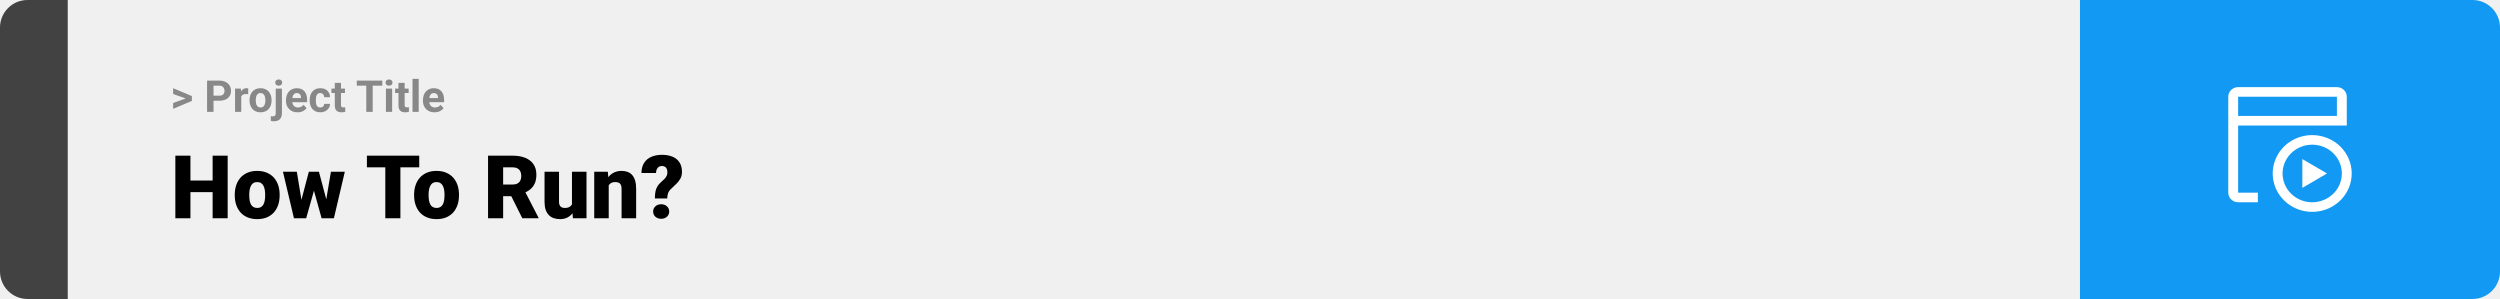
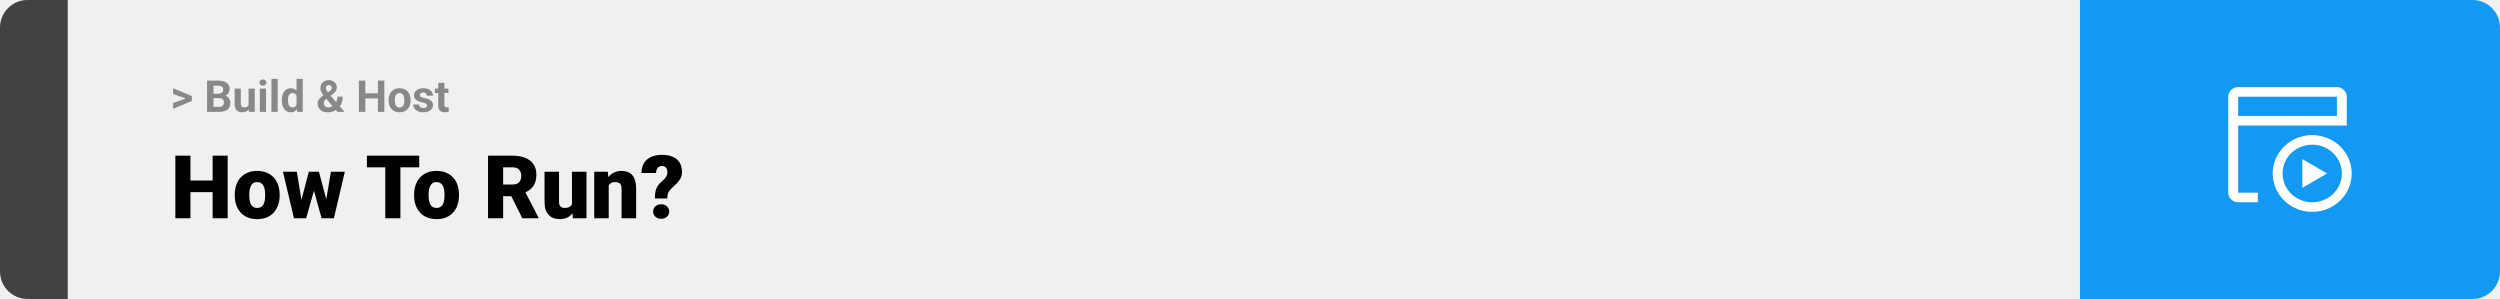
<svg xmlns="http://www.w3.org/2000/svg" width="1363" height="163" viewBox="0 0 1363 163" fill="none">
  <path d="M0 15C0 6.716 6.716 0 15 0H37V163H15C6.716 163 0 156.284 0 148V15Z" fill="#424242" />
  <rect width="1097" height="163" transform="translate(37)" fill="#F0F0F0" />
-   <path d="M101.906 53.922L94.394 51.238V48.086L104.602 52.375V54.637L101.906 53.922ZM94.394 56.172L101.918 53.43L104.602 52.785V55.035L94.394 59.324V56.172ZM119.543 54.918H115.195V52.176H119.543C120.215 52.176 120.762 52.066 121.184 51.848C121.605 51.621 121.914 51.309 122.109 50.91C122.305 50.512 122.402 50.062 122.402 49.562C122.402 49.055 122.305 48.582 122.109 48.145C121.914 47.707 121.605 47.355 121.184 47.09C120.762 46.824 120.215 46.691 119.543 46.691H116.414V61H112.898V43.938H119.543C120.879 43.938 122.023 44.18 122.977 44.664C123.938 45.141 124.672 45.801 125.18 46.645C125.688 47.488 125.941 48.453 125.941 49.539C125.941 50.641 125.688 51.594 125.18 52.398C124.672 53.203 123.938 53.824 122.977 54.262C122.023 54.699 120.879 54.918 119.543 54.918ZM131.531 51.086V61H128.156V48.32H131.332L131.531 51.086ZM135.352 48.238L135.293 51.367C135.129 51.344 134.93 51.324 134.695 51.309C134.469 51.285 134.262 51.273 134.074 51.273C133.598 51.273 133.184 51.336 132.832 51.461C132.488 51.578 132.199 51.754 131.965 51.988C131.738 52.223 131.566 52.508 131.449 52.844C131.34 53.18 131.277 53.562 131.262 53.992L130.582 53.781C130.582 52.961 130.664 52.207 130.828 51.52C130.992 50.824 131.23 50.219 131.543 49.703C131.863 49.188 132.254 48.789 132.715 48.508C133.176 48.227 133.703 48.086 134.297 48.086C134.484 48.086 134.676 48.102 134.871 48.133C135.066 48.156 135.227 48.191 135.352 48.238ZM136.055 54.789V54.543C136.055 53.613 136.188 52.758 136.453 51.977C136.719 51.188 137.105 50.504 137.613 49.926C138.121 49.348 138.746 48.898 139.488 48.578C140.23 48.25 141.082 48.086 142.043 48.086C143.004 48.086 143.859 48.25 144.609 48.578C145.359 48.898 145.988 49.348 146.496 49.926C147.012 50.504 147.402 51.188 147.668 51.977C147.934 52.758 148.066 53.613 148.066 54.543V54.789C148.066 55.711 147.934 56.566 147.668 57.355C147.402 58.137 147.012 58.82 146.496 59.406C145.988 59.984 145.363 60.434 144.621 60.754C143.879 61.074 143.027 61.234 142.066 61.234C141.105 61.234 140.25 61.074 139.5 60.754C138.758 60.434 138.129 59.984 137.613 59.406C137.105 58.82 136.719 58.137 136.453 57.355C136.188 56.566 136.055 55.711 136.055 54.789ZM139.43 54.543V54.789C139.43 55.32 139.477 55.816 139.57 56.277C139.664 56.738 139.812 57.145 140.016 57.496C140.227 57.84 140.5 58.109 140.836 58.305C141.172 58.5 141.582 58.598 142.066 58.598C142.535 58.598 142.938 58.5 143.273 58.305C143.609 58.109 143.879 57.84 144.082 57.496C144.285 57.145 144.434 56.738 144.527 56.277C144.629 55.816 144.68 55.32 144.68 54.789V54.543C144.68 54.027 144.629 53.543 144.527 53.09C144.434 52.629 144.281 52.223 144.07 51.871C143.867 51.512 143.598 51.23 143.262 51.027C142.926 50.824 142.52 50.723 142.043 50.723C141.566 50.723 141.16 50.824 140.824 51.027C140.496 51.23 140.227 51.512 140.016 51.871C139.812 52.223 139.664 52.629 139.57 53.09C139.477 53.543 139.43 54.027 139.43 54.543ZM150.328 48.32H153.715V61.762C153.715 62.699 153.543 63.492 153.199 64.141C152.855 64.789 152.359 65.281 151.711 65.617C151.062 65.953 150.277 66.121 149.355 66.121C149.066 66.121 148.785 66.106 148.512 66.074C148.23 66.043 147.941 65.992 147.645 65.922L147.656 63.332C147.844 63.363 148.027 63.387 148.207 63.402C148.379 63.426 148.555 63.438 148.734 63.438C149.086 63.438 149.379 63.379 149.613 63.262C149.848 63.145 150.023 62.961 150.141 62.711C150.266 62.469 150.328 62.152 150.328 61.762V48.32ZM150.059 45.016C150.059 44.523 150.23 44.117 150.574 43.797C150.926 43.477 151.387 43.316 151.957 43.316C152.535 43.316 152.996 43.477 153.34 43.797C153.684 44.117 153.855 44.523 153.855 45.016C153.855 45.508 153.684 45.914 153.34 46.234C152.996 46.555 152.535 46.715 151.957 46.715C151.387 46.715 150.926 46.555 150.574 46.234C150.23 45.914 150.059 45.508 150.059 45.016ZM162.234 61.234C161.25 61.234 160.367 61.078 159.586 60.766C158.805 60.445 158.141 60.004 157.594 59.441C157.055 58.879 156.641 58.227 156.352 57.484C156.062 56.734 155.918 55.938 155.918 55.094V54.625C155.918 53.664 156.055 52.785 156.328 51.988C156.602 51.191 156.992 50.5 157.5 49.914C158.016 49.328 158.641 48.879 159.375 48.566C160.109 48.246 160.938 48.086 161.859 48.086C162.758 48.086 163.555 48.234 164.25 48.531C164.945 48.828 165.527 49.25 165.996 49.797C166.473 50.344 166.832 51 167.074 51.766C167.316 52.523 167.438 53.367 167.438 54.297V55.703H157.359V53.453H164.121V53.195C164.121 52.727 164.035 52.309 163.863 51.941C163.699 51.566 163.449 51.27 163.113 51.051C162.777 50.832 162.348 50.723 161.824 50.723C161.379 50.723 160.996 50.82 160.676 51.016C160.355 51.211 160.094 51.484 159.891 51.836C159.695 52.188 159.547 52.602 159.445 53.078C159.352 53.547 159.305 54.062 159.305 54.625V55.094C159.305 55.602 159.375 56.07 159.516 56.5C159.664 56.93 159.871 57.301 160.137 57.613C160.41 57.926 160.738 58.168 161.121 58.34C161.512 58.512 161.953 58.598 162.445 58.598C163.055 58.598 163.621 58.48 164.145 58.246C164.676 58.004 165.133 57.641 165.516 57.156L167.156 58.938C166.891 59.32 166.527 59.688 166.066 60.039C165.613 60.391 165.066 60.68 164.426 60.906C163.785 61.125 163.055 61.234 162.234 61.234ZM174.598 58.598C175.012 58.598 175.379 58.52 175.699 58.363C176.02 58.199 176.27 57.973 176.449 57.684C176.637 57.387 176.734 57.039 176.742 56.641H179.918C179.91 57.531 179.672 58.324 179.203 59.02C178.734 59.707 178.105 60.25 177.316 60.648C176.527 61.039 175.645 61.234 174.668 61.234C173.684 61.234 172.824 61.07 172.09 60.742C171.363 60.414 170.758 59.961 170.273 59.383C169.789 58.797 169.426 58.117 169.184 57.344C168.941 56.562 168.82 55.727 168.82 54.836V54.496C168.82 53.598 168.941 52.762 169.184 51.988C169.426 51.207 169.789 50.527 170.273 49.949C170.758 49.363 171.363 48.906 172.09 48.578C172.816 48.25 173.668 48.086 174.645 48.086C175.684 48.086 176.594 48.285 177.375 48.684C178.164 49.082 178.781 49.652 179.227 50.395C179.68 51.129 179.91 52 179.918 53.008H176.742C176.734 52.586 176.645 52.203 176.473 51.859C176.309 51.516 176.066 51.242 175.746 51.039C175.434 50.828 175.047 50.723 174.586 50.723C174.094 50.723 173.691 50.828 173.379 51.039C173.066 51.242 172.824 51.523 172.652 51.883C172.48 52.234 172.359 52.637 172.289 53.09C172.227 53.535 172.195 54.004 172.195 54.496V54.836C172.195 55.328 172.227 55.801 172.289 56.254C172.352 56.707 172.469 57.109 172.641 57.461C172.82 57.812 173.066 58.09 173.379 58.293C173.691 58.496 174.098 58.598 174.598 58.598ZM188.086 48.32V50.711H180.703V48.32H188.086ZM182.531 45.191H185.906V57.18C185.906 57.547 185.953 57.828 186.047 58.023C186.148 58.219 186.297 58.355 186.492 58.434C186.688 58.504 186.934 58.539 187.23 58.539C187.441 58.539 187.629 58.531 187.793 58.516C187.965 58.492 188.109 58.469 188.227 58.445L188.238 60.93C187.949 61.023 187.637 61.098 187.301 61.152C186.965 61.207 186.594 61.234 186.188 61.234C185.445 61.234 184.797 61.113 184.242 60.871C183.695 60.621 183.273 60.223 182.977 59.676C182.68 59.129 182.531 58.41 182.531 57.52V45.191ZM203.191 43.938V61H199.688V43.938H203.191ZM208.441 43.938V46.691H194.52V43.938H208.441ZM213.797 48.32V61H210.41V48.32H213.797ZM210.199 45.016C210.199 44.523 210.371 44.117 210.715 43.797C211.059 43.477 211.52 43.316 212.098 43.316C212.668 43.316 213.125 43.477 213.469 43.797C213.82 44.117 213.996 44.523 213.996 45.016C213.996 45.508 213.82 45.914 213.469 46.234C213.125 46.555 212.668 46.715 212.098 46.715C211.52 46.715 211.059 46.555 210.715 46.234C210.371 45.914 210.199 45.508 210.199 45.016ZM222.797 48.32V50.711H215.414V48.32H222.797ZM217.242 45.191H220.617V57.18C220.617 57.547 220.664 57.828 220.758 58.023C220.859 58.219 221.008 58.355 221.203 58.434C221.398 58.504 221.645 58.539 221.941 58.539C222.152 58.539 222.34 58.531 222.504 58.516C222.676 58.492 222.82 58.469 222.938 58.445L222.949 60.93C222.66 61.023 222.348 61.098 222.012 61.152C221.676 61.207 221.305 61.234 220.898 61.234C220.156 61.234 219.508 61.113 218.953 60.871C218.406 60.621 217.984 60.223 217.688 59.676C217.391 59.129 217.242 58.41 217.242 57.52V45.191ZM228.281 43V61H224.895V43H228.281ZM236.906 61.234C235.922 61.234 235.039 61.078 234.258 60.766C233.477 60.445 232.812 60.004 232.266 59.441C231.727 58.879 231.312 58.227 231.023 57.484C230.734 56.734 230.59 55.938 230.59 55.094V54.625C230.59 53.664 230.727 52.785 231 51.988C231.273 51.191 231.664 50.5 232.172 49.914C232.688 49.328 233.312 48.879 234.047 48.566C234.781 48.246 235.609 48.086 236.531 48.086C237.43 48.086 238.227 48.234 238.922 48.531C239.617 48.828 240.199 49.25 240.668 49.797C241.145 50.344 241.504 51 241.746 51.766C241.988 52.523 242.109 53.367 242.109 54.297V55.703H232.031V53.453H238.793V53.195C238.793 52.727 238.707 52.309 238.535 51.941C238.371 51.566 238.121 51.27 237.785 51.051C237.449 50.832 237.02 50.723 236.496 50.723C236.051 50.723 235.668 50.82 235.348 51.016C235.027 51.211 234.766 51.484 234.562 51.836C234.367 52.188 234.219 52.602 234.117 53.078C234.023 53.547 233.977 54.062 233.977 54.625V55.094C233.977 55.602 234.047 56.07 234.188 56.5C234.336 56.93 234.543 57.301 234.809 57.613C235.082 57.926 235.41 58.168 235.793 58.34C236.184 58.512 236.625 58.598 237.117 58.598C237.727 58.598 238.293 58.48 238.816 58.246C239.348 58.004 239.805 57.641 240.188 57.156L241.828 58.938C241.562 59.32 241.199 59.688 240.738 60.039C240.285 60.391 239.738 60.68 239.098 60.906C238.457 61.125 237.727 61.234 236.906 61.234Z" fill="#888888" />
+   <path d="M101.906 53.922L94.394 51.238V48.086L104.602 52.375V54.637L101.906 53.922ZM94.394 56.172L101.918 53.43L104.602 52.785V55.035L94.394 59.324V56.172ZM119.578 53.512H115.195L115.172 51.098H118.852C119.5 51.098 120.031 51.016 120.445 50.852C120.859 50.68 121.168 50.434 121.371 50.113C121.582 49.785 121.688 49.387 121.688 48.918C121.688 48.387 121.586 47.957 121.383 47.629C121.188 47.301 120.879 47.062 120.457 46.914C120.043 46.766 119.508 46.691 118.852 46.691H116.414V61H112.898V43.938H118.852C119.844 43.938 120.73 44.031 121.512 44.219C122.301 44.406 122.969 44.691 123.516 45.074C124.062 45.457 124.48 45.941 124.77 46.527C125.059 47.105 125.203 47.793 125.203 48.59C125.203 49.293 125.043 49.941 124.723 50.535C124.41 51.129 123.914 51.613 123.234 51.988C122.562 52.363 121.684 52.57 120.598 52.609L119.578 53.512ZM119.426 61H114.234L115.605 58.258H119.426C120.043 58.258 120.547 58.16 120.938 57.965C121.328 57.762 121.617 57.488 121.805 57.145C121.992 56.801 122.086 56.406 122.086 55.961C122.086 55.461 122 55.027 121.828 54.66C121.664 54.293 121.398 54.012 121.031 53.816C120.664 53.613 120.18 53.512 119.578 53.512H116.191L116.215 51.098H120.434L121.242 52.047C122.281 52.031 123.117 52.215 123.75 52.598C124.391 52.973 124.855 53.461 125.145 54.062C125.441 54.664 125.59 55.309 125.59 55.996C125.59 57.09 125.352 58.012 124.875 58.762C124.398 59.504 123.699 60.062 122.777 60.438C121.863 60.812 120.746 61 119.426 61ZM135.516 57.965V48.32H138.891V61H135.715L135.516 57.965ZM135.891 55.363L136.887 55.34C136.887 56.184 136.789 56.969 136.594 57.695C136.398 58.414 136.105 59.039 135.715 59.57C135.324 60.094 134.832 60.504 134.238 60.801C133.645 61.09 132.945 61.234 132.141 61.234C131.523 61.234 130.953 61.148 130.43 60.977C129.914 60.797 129.469 60.52 129.094 60.145C128.727 59.762 128.438 59.273 128.227 58.68C128.023 58.078 127.922 57.355 127.922 56.512V48.32H131.297V56.535C131.297 56.91 131.34 57.227 131.426 57.484C131.52 57.742 131.648 57.953 131.812 58.117C131.977 58.281 132.168 58.398 132.387 58.469C132.613 58.539 132.863 58.574 133.137 58.574C133.832 58.574 134.379 58.434 134.777 58.152C135.184 57.871 135.469 57.488 135.633 57.004C135.805 56.512 135.891 55.965 135.891 55.363ZM145.031 48.32V61H141.645V48.32H145.031ZM141.434 45.016C141.434 44.523 141.605 44.117 141.949 43.797C142.293 43.477 142.754 43.316 143.332 43.316C143.902 43.316 144.359 43.477 144.703 43.797C145.055 44.117 145.23 44.523 145.23 45.016C145.23 45.508 145.055 45.914 144.703 46.234C144.359 46.555 143.902 46.715 143.332 46.715C142.754 46.715 142.293 46.555 141.949 46.234C141.605 45.914 141.434 45.508 141.434 45.016ZM151.383 43V61H147.996V43H151.383ZM161.66 58.234V43H165.059V61H162L161.66 58.234ZM153.645 54.812V54.566C153.645 53.598 153.754 52.719 153.973 51.93C154.191 51.133 154.512 50.449 154.934 49.879C155.355 49.309 155.875 48.867 156.492 48.555C157.109 48.242 157.812 48.086 158.602 48.086C159.344 48.086 159.992 48.242 160.547 48.555C161.109 48.867 161.586 49.312 161.977 49.891C162.375 50.461 162.695 51.137 162.938 51.918C163.18 52.691 163.355 53.539 163.465 54.461V55C163.355 55.883 163.18 56.703 162.938 57.461C162.695 58.219 162.375 58.883 161.977 59.453C161.586 60.016 161.109 60.453 160.547 60.766C159.984 61.078 159.328 61.234 158.578 61.234C157.789 61.234 157.086 61.074 156.469 60.754C155.859 60.434 155.344 59.984 154.922 59.406C154.508 58.828 154.191 58.148 153.973 57.367C153.754 56.586 153.645 55.734 153.645 54.812ZM157.02 54.566V54.812C157.02 55.336 157.059 55.824 157.137 56.277C157.223 56.73 157.359 57.133 157.547 57.484C157.742 57.828 157.992 58.098 158.297 58.293C158.609 58.48 158.988 58.574 159.434 58.574C160.012 58.574 160.488 58.445 160.863 58.188C161.238 57.922 161.523 57.559 161.719 57.098C161.922 56.637 162.039 56.105 162.07 55.504V53.969C162.047 53.477 161.977 53.035 161.859 52.645C161.75 52.246 161.586 51.906 161.367 51.625C161.156 51.344 160.891 51.125 160.57 50.969C160.258 50.812 159.887 50.734 159.457 50.734C159.02 50.734 158.645 50.836 158.332 51.039C158.02 51.234 157.766 51.504 157.57 51.848C157.383 52.191 157.242 52.598 157.148 53.066C157.062 53.527 157.02 54.027 157.02 54.566ZM176.355 51.871L179.637 49.75C180.121 49.43 180.445 49.121 180.609 48.824C180.773 48.527 180.855 48.195 180.855 47.828C180.855 47.461 180.719 47.121 180.445 46.809C180.172 46.488 179.789 46.328 179.297 46.328C178.945 46.328 178.648 46.41 178.406 46.574C178.164 46.73 177.98 46.941 177.855 47.207C177.738 47.473 177.68 47.77 177.68 48.098C177.68 48.449 177.773 48.809 177.961 49.176C178.148 49.535 178.402 49.918 178.723 50.324C179.043 50.723 179.398 51.156 179.789 51.625L187.84 61H184.008L177.445 53.406C176.891 52.719 176.406 52.09 175.992 51.52C175.578 50.941 175.254 50.379 175.02 49.832C174.785 49.285 174.668 48.723 174.668 48.145C174.668 47.254 174.859 46.477 175.242 45.812C175.625 45.141 176.164 44.621 176.859 44.254C177.555 43.879 178.371 43.691 179.309 43.691C180.191 43.691 180.957 43.875 181.605 44.242C182.254 44.602 182.754 45.078 183.105 45.672C183.465 46.266 183.645 46.918 183.645 47.629C183.645 48.16 183.547 48.652 183.352 49.105C183.156 49.551 182.887 49.965 182.543 50.348C182.199 50.723 181.805 51.07 181.359 51.391L177.621 54.051C177.332 54.316 177.113 54.578 176.965 54.836C176.816 55.094 176.715 55.34 176.66 55.574C176.605 55.801 176.578 56.02 176.578 56.23C176.578 56.684 176.676 57.09 176.871 57.449C177.066 57.809 177.34 58.09 177.691 58.293C178.043 58.496 178.453 58.598 178.922 58.598C179.562 58.598 180.184 58.457 180.785 58.176C181.387 57.895 181.926 57.492 182.402 56.969C182.879 56.438 183.258 55.809 183.539 55.082C183.82 54.355 183.961 53.555 183.961 52.68H186.82C186.82 53.555 186.734 54.387 186.562 55.176C186.391 55.957 186.113 56.684 185.73 57.355C185.348 58.02 184.84 58.609 184.207 59.125C184.16 59.164 184.094 59.223 184.008 59.301C183.93 59.371 183.863 59.426 183.809 59.465C183.059 60.066 182.277 60.516 181.465 60.812C180.652 61.102 179.746 61.246 178.746 61.246C177.605 61.246 176.617 61.039 175.781 60.625C174.953 60.211 174.312 59.641 173.859 58.914C173.414 58.188 173.191 57.355 173.191 56.418C173.191 55.73 173.324 55.133 173.59 54.625C173.863 54.109 174.238 53.633 174.715 53.195C175.191 52.758 175.738 52.316 176.355 51.871ZM207.035 50.887V53.629H198.129V50.887H207.035ZM199.172 43.938V61H195.656V43.938H199.172ZM209.543 43.938V61H206.039V43.938H209.543ZM211.852 54.789V54.543C211.852 53.613 211.984 52.758 212.25 51.977C212.516 51.188 212.902 50.504 213.41 49.926C213.918 49.348 214.543 48.898 215.285 48.578C216.027 48.25 216.879 48.086 217.84 48.086C218.801 48.086 219.656 48.25 220.406 48.578C221.156 48.898 221.785 49.348 222.293 49.926C222.809 50.504 223.199 51.188 223.465 51.977C223.73 52.758 223.863 53.613 223.863 54.543V54.789C223.863 55.711 223.73 56.566 223.465 57.355C223.199 58.137 222.809 58.82 222.293 59.406C221.785 59.984 221.16 60.434 220.418 60.754C219.676 61.074 218.824 61.234 217.863 61.234C216.902 61.234 216.047 61.074 215.297 60.754C214.555 60.434 213.926 59.984 213.41 59.406C212.902 58.82 212.516 58.137 212.25 57.355C211.984 56.566 211.852 55.711 211.852 54.789ZM215.227 54.543V54.789C215.227 55.32 215.273 55.816 215.367 56.277C215.461 56.738 215.609 57.145 215.812 57.496C216.023 57.84 216.297 58.109 216.633 58.305C216.969 58.5 217.379 58.598 217.863 58.598C218.332 58.598 218.734 58.5 219.07 58.305C219.406 58.109 219.676 57.84 219.879 57.496C220.082 57.145 220.23 56.738 220.324 56.277C220.426 55.816 220.477 55.32 220.477 54.789V54.543C220.477 54.027 220.426 53.543 220.324 53.09C220.23 52.629 220.078 52.223 219.867 51.871C219.664 51.512 219.395 51.23 219.059 51.027C218.723 50.824 218.316 50.723 217.84 50.723C217.363 50.723 216.957 50.824 216.621 51.027C216.293 51.23 216.023 51.512 215.812 51.871C215.609 52.223 215.461 52.629 215.367 53.09C215.273 53.543 215.227 54.027 215.227 54.543ZM232.793 57.496C232.793 57.254 232.723 57.035 232.582 56.84C232.441 56.645 232.18 56.465 231.797 56.301C231.422 56.129 230.879 55.973 230.168 55.832C229.527 55.691 228.93 55.516 228.375 55.305C227.828 55.086 227.352 54.824 226.945 54.52C226.547 54.215 226.234 53.855 226.008 53.441C225.781 53.02 225.668 52.539 225.668 52C225.668 51.469 225.781 50.969 226.008 50.5C226.242 50.031 226.574 49.617 227.004 49.258C227.441 48.891 227.973 48.605 228.598 48.402C229.23 48.191 229.941 48.086 230.73 48.086C231.832 48.086 232.777 48.262 233.566 48.613C234.363 48.965 234.973 49.449 235.395 50.066C235.824 50.676 236.039 51.371 236.039 52.152H232.664C232.664 51.824 232.594 51.531 232.453 51.273C232.32 51.008 232.109 50.801 231.82 50.652C231.539 50.496 231.172 50.418 230.719 50.418C230.344 50.418 230.02 50.484 229.746 50.617C229.473 50.742 229.262 50.914 229.113 51.133C228.973 51.344 228.902 51.578 228.902 51.836C228.902 52.031 228.941 52.207 229.02 52.363C229.105 52.512 229.242 52.648 229.43 52.773C229.617 52.898 229.859 53.016 230.156 53.125C230.461 53.227 230.836 53.32 231.281 53.406C232.195 53.594 233.012 53.84 233.73 54.145C234.449 54.441 235.02 54.848 235.441 55.363C235.863 55.871 236.074 56.539 236.074 57.367C236.074 57.93 235.949 58.445 235.699 58.914C235.449 59.383 235.09 59.793 234.621 60.145C234.152 60.488 233.59 60.758 232.934 60.953C232.285 61.141 231.555 61.234 230.742 61.234C229.562 61.234 228.562 61.023 227.742 60.602C226.93 60.18 226.312 59.645 225.891 58.996C225.477 58.34 225.27 57.668 225.27 56.98H228.469C228.484 57.441 228.602 57.812 228.82 58.094C229.047 58.375 229.332 58.578 229.676 58.703C230.027 58.828 230.406 58.891 230.812 58.891C231.25 58.891 231.613 58.832 231.902 58.715C232.191 58.59 232.41 58.426 232.559 58.223C232.715 58.012 232.793 57.77 232.793 57.496ZM244.477 48.32V50.711H237.094V48.32H244.477ZM238.922 45.191H242.297V57.18C242.297 57.547 242.344 57.828 242.438 58.023C242.539 58.219 242.688 58.355 242.883 58.434C243.078 58.504 243.324 58.539 243.621 58.539C243.832 58.539 244.02 58.531 244.184 58.516C244.355 58.492 244.5 58.469 244.617 58.445L244.629 60.93C244.34 61.023 244.027 61.098 243.691 61.152C243.355 61.207 242.984 61.234 242.578 61.234C241.836 61.234 241.188 61.113 240.633 60.871C240.086 60.621 239.664 60.223 239.367 59.676C239.07 59.129 238.922 58.41 238.922 57.52V45.191Z" fill="#888888" />
  <path d="M118.594 98.422V104.75H101.086V98.422H118.594ZM103.828 84.875V119H95.602V84.875H103.828ZM124.125 84.875V119H115.922V84.875H124.125ZM127.992 106.578V106.086C127.992 104.227 128.258 102.516 128.789 100.953C129.32 99.375 130.102 98.008 131.133 96.852C132.164 95.695 133.438 94.797 134.953 94.156C136.469 93.5 138.219 93.172 140.203 93.172C142.203 93.172 143.961 93.5 145.477 94.156C147.008 94.797 148.289 95.695 149.32 96.852C150.352 98.008 151.133 99.375 151.664 100.953C152.195 102.516 152.461 104.227 152.461 106.086V106.578C152.461 108.422 152.195 110.133 151.664 111.711C151.133 113.273 150.352 114.641 149.32 115.812C148.289 116.969 147.016 117.867 145.5 118.508C143.984 119.148 142.234 119.469 140.25 119.469C138.266 119.469 136.508 119.148 134.977 118.508C133.445 117.867 132.164 116.969 131.133 115.812C130.102 114.641 129.32 113.273 128.789 111.711C128.258 110.133 127.992 108.422 127.992 106.578ZM135.891 106.086V106.578C135.891 107.531 135.961 108.422 136.102 109.25C136.242 110.078 136.477 110.805 136.805 111.43C137.133 112.039 137.578 112.516 138.141 112.859C138.703 113.203 139.406 113.375 140.25 113.375C141.078 113.375 141.766 113.203 142.312 112.859C142.875 112.516 143.32 112.039 143.648 111.43C143.977 110.805 144.211 110.078 144.352 109.25C144.492 108.422 144.562 107.531 144.562 106.578V106.086C144.562 105.164 144.492 104.297 144.352 103.484C144.211 102.656 143.977 101.93 143.648 101.305C143.32 100.664 142.875 100.164 142.312 99.805C141.75 99.445 141.047 99.266 140.203 99.266C139.375 99.266 138.68 99.445 138.117 99.805C137.57 100.164 137.133 100.664 136.805 101.305C136.477 101.93 136.242 102.656 136.102 103.484C135.961 104.297 135.891 105.164 135.891 106.086ZM163.688 111.453L168.375 93.641H173.32L171.562 102.57L166.922 119H162.961L163.688 111.453ZM161.836 93.641L164.742 111.312L165.07 119H160.266L154.266 93.641H161.836ZM177.492 110.938L180.422 93.641H187.992L182.039 119H177.234L177.492 110.938ZM173.883 93.641L178.617 111.406L179.344 119H175.336L170.789 102.617L169.102 93.641H173.883ZM218.297 84.875V119H210.07V84.875H218.297ZM228.562 84.875V91.227H200.039V84.875H228.562ZM225.773 106.578V106.086C225.773 104.227 226.039 102.516 226.57 100.953C227.102 99.375 227.883 98.008 228.914 96.852C229.945 95.695 231.219 94.797 232.734 94.156C234.25 93.5 236 93.172 237.984 93.172C239.984 93.172 241.742 93.5 243.258 94.156C244.789 94.797 246.07 95.695 247.102 96.852C248.133 98.008 248.914 99.375 249.445 100.953C249.977 102.516 250.242 104.227 250.242 106.086V106.578C250.242 108.422 249.977 110.133 249.445 111.711C248.914 113.273 248.133 114.641 247.102 115.812C246.07 116.969 244.797 117.867 243.281 118.508C241.766 119.148 240.016 119.469 238.031 119.469C236.047 119.469 234.289 119.148 232.758 118.508C231.227 117.867 229.945 116.969 228.914 115.812C227.883 114.641 227.102 113.273 226.57 111.711C226.039 110.133 225.773 108.422 225.773 106.578ZM233.672 106.086V106.578C233.672 107.531 233.742 108.422 233.883 109.25C234.023 110.078 234.258 110.805 234.586 111.43C234.914 112.039 235.359 112.516 235.922 112.859C236.484 113.203 237.188 113.375 238.031 113.375C238.859 113.375 239.547 113.203 240.094 112.859C240.656 112.516 241.102 112.039 241.43 111.43C241.758 110.805 241.992 110.078 242.133 109.25C242.273 108.422 242.344 107.531 242.344 106.578V106.086C242.344 105.164 242.273 104.297 242.133 103.484C241.992 102.656 241.758 101.93 241.43 101.305C241.102 100.664 240.656 100.164 240.094 99.805C239.531 99.445 238.828 99.266 237.984 99.266C237.156 99.266 236.461 99.445 235.898 99.805C235.352 100.164 234.914 100.664 234.586 101.305C234.258 101.93 234.023 102.656 233.883 103.484C233.742 104.297 233.672 105.164 233.672 106.086ZM266.086 84.875H279.516C282.141 84.875 284.422 85.266 286.359 86.047C288.297 86.828 289.789 87.984 290.836 89.516C291.898 91.047 292.43 92.938 292.43 95.188C292.43 97.141 292.125 98.773 291.516 100.086C290.906 101.398 290.055 102.484 288.961 103.344C287.883 104.188 286.625 104.883 285.188 105.43L282.492 106.953H271.219L271.172 100.602H279.516C280.562 100.602 281.43 100.414 282.117 100.039C282.805 99.664 283.32 99.133 283.664 98.445C284.023 97.742 284.203 96.906 284.203 95.938C284.203 94.953 284.023 94.109 283.664 93.406C283.305 92.703 282.773 92.164 282.07 91.789C281.383 91.414 280.531 91.227 279.516 91.227H274.312V119H266.086V84.875ZM284.766 119L277.219 103.906L285.938 103.859L293.578 118.648V119H284.766ZM311.836 112.836V93.641H319.758V119H312.352L311.836 112.836ZM312.586 107.68L314.648 107.633C314.648 109.336 314.445 110.914 314.039 112.367C313.633 113.805 313.031 115.055 312.234 116.117C311.453 117.18 310.484 118.008 309.328 118.602C308.188 119.18 306.867 119.469 305.367 119.469C304.117 119.469 302.969 119.297 301.922 118.953C300.891 118.594 300 118.039 299.25 117.289C298.5 116.523 297.914 115.547 297.492 114.359C297.086 113.156 296.883 111.719 296.883 110.047V93.641H304.781V110.094C304.781 110.656 304.852 111.141 304.992 111.547C305.133 111.953 305.336 112.297 305.602 112.578C305.867 112.844 306.195 113.047 306.586 113.188C306.992 113.312 307.453 113.375 307.969 113.375C309.156 113.375 310.086 113.125 310.758 112.625C311.43 112.125 311.898 111.445 312.164 110.586C312.445 109.727 312.586 108.758 312.586 107.68ZM331.875 99.055V119H323.977V93.641H331.383L331.875 99.055ZM330.938 105.453L329.086 105.5C329.086 103.562 329.32 101.836 329.789 100.32C330.258 98.789 330.922 97.492 331.781 96.43C332.641 95.367 333.664 94.562 334.852 94.016C336.055 93.453 337.391 93.172 338.859 93.172C340.031 93.172 341.102 93.344 342.07 93.688C343.055 94.031 343.898 94.586 344.602 95.352C345.32 96.117 345.867 97.133 346.242 98.398C346.633 99.648 346.828 101.195 346.828 103.039V119H338.883V103.016C338.883 102 338.742 101.227 338.461 100.695C338.18 100.148 337.773 99.773 337.242 99.57C336.711 99.367 336.062 99.266 335.297 99.266C334.484 99.266 333.797 99.422 333.234 99.734C332.672 100.047 332.219 100.484 331.875 101.047C331.547 101.594 331.305 102.242 331.148 102.992C331.008 103.742 330.938 104.562 330.938 105.453ZM363.773 108.195H357.047C357.047 106.82 357.141 105.609 357.328 104.562C357.531 103.5 357.875 102.547 358.359 101.703C358.844 100.859 359.5 100.078 360.328 99.359C361.062 98.75 361.695 98.164 362.227 97.602C362.758 97.039 363.164 96.469 363.445 95.891C363.727 95.312 363.867 94.695 363.867 94.039C363.867 93.227 363.75 92.562 363.516 92.047C363.297 91.531 362.961 91.148 362.508 90.898C362.07 90.633 361.516 90.5 360.844 90.5C360.297 90.5 359.781 90.633 359.297 90.898C358.828 91.164 358.445 91.578 358.148 92.141C357.852 92.688 357.688 93.414 357.656 94.32H349.711C349.758 91.992 350.273 90.102 351.258 88.648C352.258 87.18 353.586 86.109 355.242 85.438C356.914 84.75 358.781 84.406 360.844 84.406C363.125 84.406 365.086 84.758 366.727 85.461C368.367 86.164 369.625 87.211 370.5 88.602C371.375 89.977 371.812 91.672 371.812 93.688C371.812 95.031 371.555 96.203 371.039 97.203C370.539 98.188 369.859 99.109 369 99.969C368.156 100.812 367.211 101.719 366.164 102.688C365.258 103.484 364.641 104.297 364.312 105.125C363.984 105.938 363.805 106.961 363.773 108.195ZM356.086 115.32C356.086 114.195 356.492 113.258 357.305 112.508C358.117 111.742 359.172 111.359 360.469 111.359C361.766 111.359 362.82 111.742 363.633 112.508C364.445 113.258 364.852 114.195 364.852 115.32C364.852 116.445 364.445 117.391 363.633 118.156C362.82 118.906 361.766 119.281 360.469 119.281C359.172 119.281 358.117 118.906 357.305 118.156C356.492 117.391 356.086 116.445 356.086 115.32Z" fill="black" />
  <path d="M1134 0H1348C1356.28 0 1363 6.716 1363 15V148C1363 156.284 1356.28 163 1348 163H1134V0Z" fill="#1299F3" />
  <path d="M1260.62 78.885C1263.81 78.885 1266.93 79.805 1269.59 81.529C1272.25 83.254 1274.32 85.704 1275.54 88.572C1276.76 91.439 1277.08 94.594 1276.46 97.638C1275.84 100.682 1274.3 103.478 1272.04 105.673C1269.78 107.868 1266.9 109.362 1263.77 109.968C1260.63 110.573 1257.39 110.262 1254.43 109.075C1251.48 107.887 1248.96 105.876 1247.18 103.295C1245.41 100.714 1244.46 97.681 1244.46 94.577C1244.46 90.415 1246.16 86.424 1249.19 83.481C1252.22 80.538 1256.33 78.885 1260.62 78.885ZM1260.62 73.654C1256.36 73.654 1252.19 74.881 1248.65 77.18C1245.11 79.479 1242.35 82.747 1240.72 86.57C1239.09 90.393 1238.66 94.6 1239.49 98.659C1240.32 102.717 1242.37 106.446 1245.39 109.372C1248.4 112.298 1252.24 114.291 1256.41 115.098C1260.59 115.905 1264.92 115.491 1268.86 113.907C1272.79 112.324 1276.16 109.642 1278.52 106.201C1280.89 102.76 1282.15 98.715 1282.15 94.577C1282.15 89.028 1279.88 83.706 1275.85 79.782C1271.81 75.858 1266.33 73.654 1260.62 73.654Z" fill="white" />
  <path d="M1274.08 47.5H1220.23C1218.8 47.5 1217.43 48.051 1216.42 49.032C1215.41 50.013 1214.85 51.343 1214.85 52.731V105.038C1214.85 106.426 1215.41 107.756 1216.42 108.737C1217.43 109.718 1218.8 110.269 1220.23 110.269H1231V105.038H1220.23V68.423H1279.46V52.731C1279.46 51.343 1278.89 50.013 1277.88 49.032C1276.87 48.051 1275.5 47.5 1274.08 47.5ZM1220.23 63.192V52.731H1274.08V63.192H1220.23Z" fill="white" />
  <path d="M1255.23 86.731V102.423L1268.69 94.577L1255.23 86.731Z" fill="white" />
</svg>
